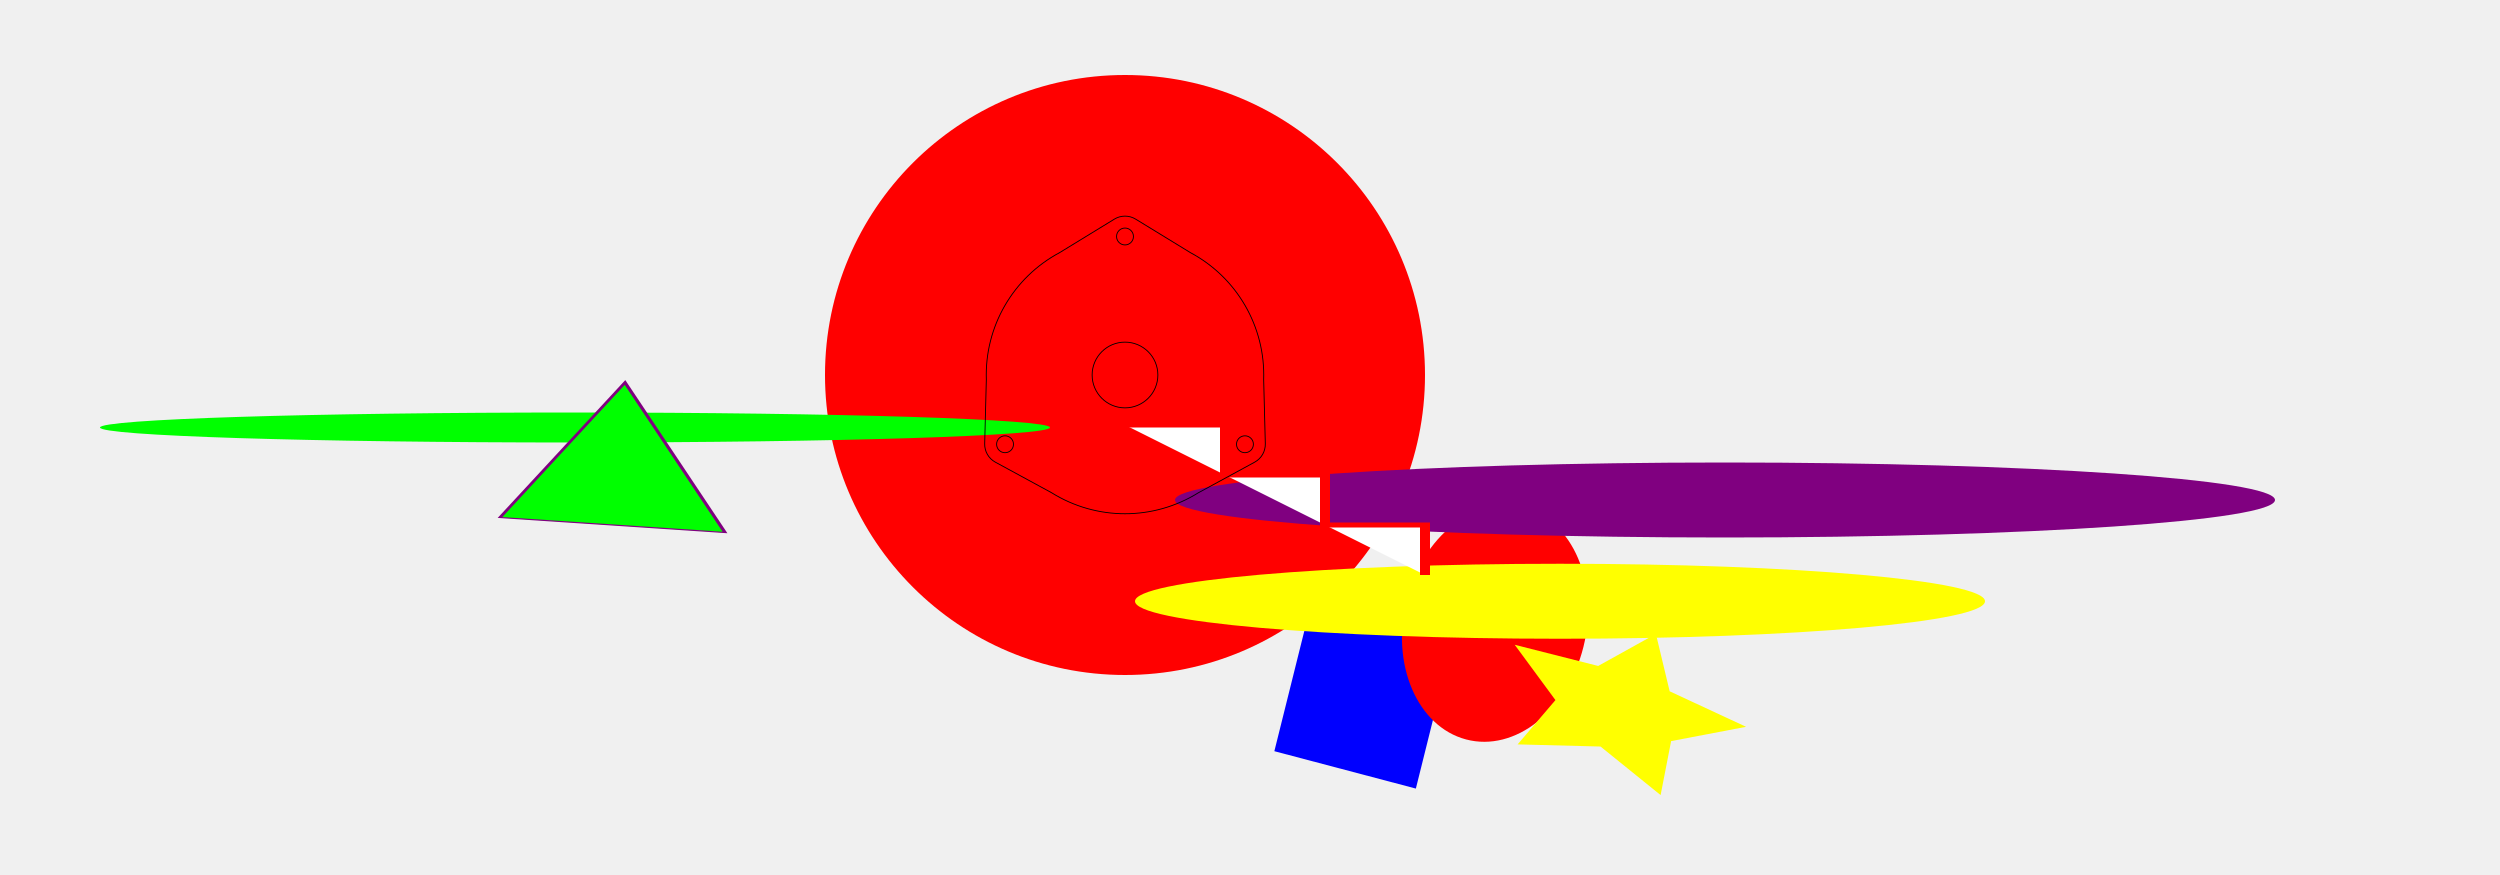
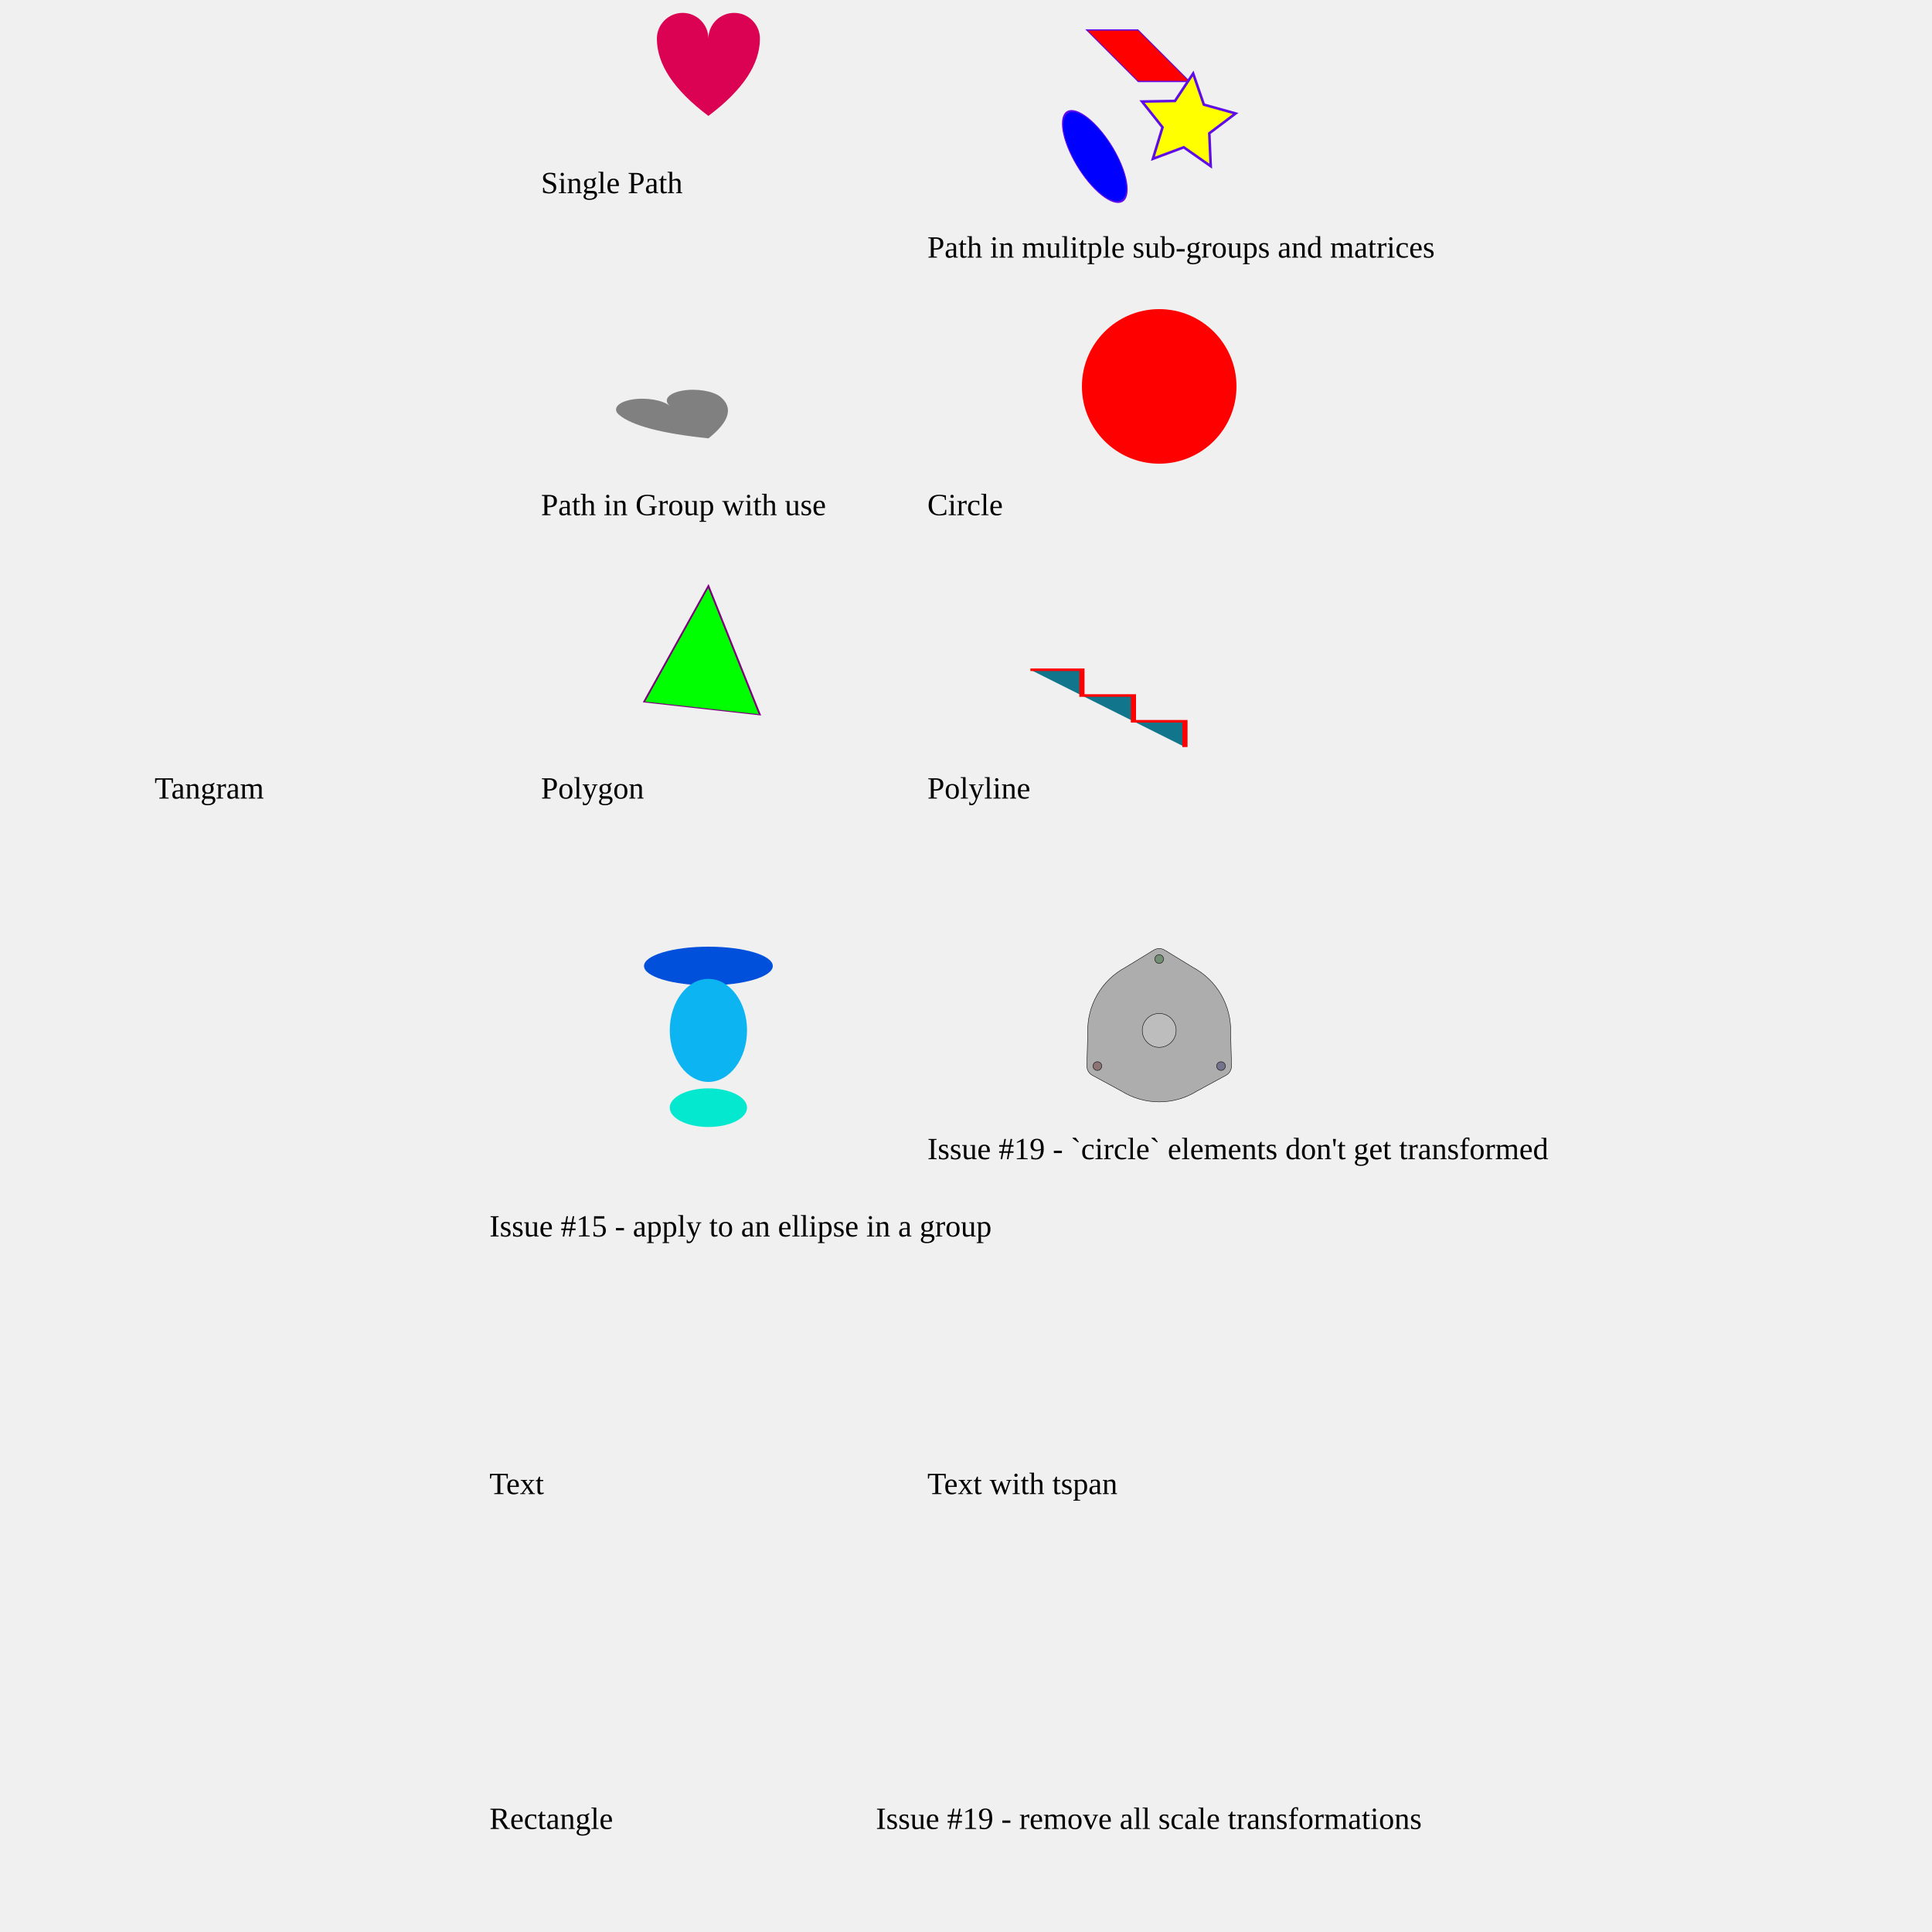
- <svg xmlns="http://www.w3.org/2000/svg" xmlns:xlink="http://www.w3.org/1999/xlink" viewBox="-450 -150 1000 350">
-   <g fill="grey" transform="rotate(-10 50 100)                 translate(-36 45.5)                 skewX(40)                 scale(1 0.5)">
-     <path id="heart" d="M 10,30 A 20,20 0,0,1 50,30 A 20,20 0,0,1 90,30 Q 90,60 50,90 Q 10,60 10,30 z" />
-   </g>
-   <use xlink:href="#heart" fill="none" stroke="red" stroke-width="2" />
-   <g id="layer1">
-     <g id="g29" transform="matrix(1.302164,0.3457822,-0.2205649,0.8306145,4.909538,-20.05868)">
-       <g id="g18" transform="matrix(0.5431555,-0.00111216,0.0108631,1.112162,19.6935,-9.654012)">
-         <path id="rect10" style="fill:#0000ff;fill-rule:evenodd;stroke-width:0.189" d="M 92.642,86.498 H 172.642 V 166.498 H 92.642 Z" />
-         <path id="path12" style="fill:#ff0000;fill-rule:evenodd;stroke-width:0.297" d="m 242.799,91.253 a 50,50 0 0 1 -50,50 50,50 0 0 1 -50,-50 50,50 0 0 1 50,-50 50,50 0 0 1 50,50 z" />
-       </g>
-       <path id="path20" style="fill:#ffff00;fill-rule:evenodd;stroke-width:0.265" d="m 186.001,149.023 -20.942,-14.665 -23.953,8.938 7.476,-24.449 -15.902,-20.018 25.562,-0.445 14.125,-21.31 8.323,24.173 24.632,6.848 -20.418,15.385 z" />
+ <svg xmlns="http://www.w3.org/2000/svg" viewBox="0 0 1500 1500">
+   <style>
+     text.desc {
+       font-size: 24px;
+     }
+   </style>
+   <text class="desc" x="420" y="150">Single Path</text>
+   <path id="heart" d="M 10,30 A 20,20 0,0,1 50,30 A 20,20 0,0,1 90,30 Q 90,60 50,90 Q 10,60 10,30 z" transform="translate(500,0)" style="fill:#db0153" />
+   <text class="desc" x="420" y="400">Path in Group with use</text>
+   <g id="test-path-group" transform="translate(500, 250)">
+     <g id="tpg_1" fill="grey" transform="rotate(-10 50 100)                 translate(-36 45.5)                 skewX(40)                 scale(1 0.5)">
+       <path id="heart2" d="M 10,30 A 20,20 0,0,1 50,30 A 20,20 0,0,1 90,30 Q 90,60 50,90 Q 10,60 10,30 z" />
    </g>
  </g>
-   <circle cx="0" cy="0" r="30" style="fill:red;stroke-width:1.5" transform="scale(4)" />
-   <g id="issue-15">
-     <ellipse cx="240" cy="100" rx="220" ry="30" style="fill:purple;stroke-width:1.5" transform="scale(1 0.5)" />
-     <ellipse cx="220" cy="70" rx="190" ry="20" style="fill:lime;stroke-width:1.5" transform="scale(-1 0.3)" />
-     <ellipse cx="210" cy="45" rx="170" ry="15" style="fill:yellow;stroke-width:1.5" transform="translate(-36 45.5)" />
+   <text class="desc" x="720" y="200">Path in mulitple sub-groups and matrices</text>
+   <g id="mulitple-sub-groups" transform="translate(750, 0)">
+     <g id="msg-1" transform="matrix(1,0,0,1,4,-20)">
+       <g id="msg-2" transform="matrix(0.5,0,0,0.5,0,0)">
+         <path id="msg-rectangle" style="fill:red;stroke-width:2;stroke:#5f0ce8" d="M 92.642,86.498 H 172.642 V 166.498 H 92.642 Z" transform="matrix(1,0,1,1,0,0)" />
+         <path id="msg-circle" style="fill:blue;stroke-width:2;stroke:#5f0ce8" d="m 242,91 a 50,50 0 0 1 -50,50 50,50 0 0 1 -50,-50 50,50 0 0 1 50,-50 50,50 0 0 1 50,50 z" transform="matrix(1,1,0,1,0,0)" />
+       </g>
+       <path id="msg-star" style="fill:yellow;stroke-width:2;stroke:#5f0ce8" d="m 186.001,149.023 -20.942,-14.665 -23.953,8.938 7.476,-24.449 -15.902,-20.018 25.562,-0.445 14.125,-21.31 8.323,24.173 24.632,6.848 -20.418,15.385 z" />
+     </g>
  </g>
-   <polygon points="200,10 250,190 160,210" style="fill:lime;stroke:purple;stroke-width:1.5" transform="scale(-1 0.3)" />
-   <polyline points="0,40 40,40 40,80 80,80 80,120 120,120 120,160" style="fill:white;stroke:red;stroke-width:4" transform="scale(1 0.5)" />
-   <g id="issue-19" transform="scale(1,-1)">
-     <path id="Sketch_w0000" d="M 55.469 -1.858 A 55.5 55.5 0 0 1 26.125 48.967L 4.252 62.352 A 8.147 8.147 0 0 1 -4.252 62.352L -26.125 48.967 A 55.5 55.5 0 0 1 -55.469 -1.858L -56.125 -27.493 A 8.147 8.147 0 0 1 -51.872 -34.859L -29.344 -47.108 A 55.5 55.5 0 0 1 29.344 -47.108L 51.872 -34.859 A 8.147 8.147 0 0 1 56.125 -27.493L 55.469 -1.858 " stroke="#000000" stroke-width="0.35 px" style="stroke-width:0.35;stroke-miterlimit:4;stroke-dasharray:none;fill:none;fill-rule:evenodd" />
-     <circle cx="4.39931227243e-24" cy="1.67346641155e-24" r="13.145" stroke="#000000" stroke-width="0.35 px" style="stroke-width:0.35;stroke-miterlimit:4;stroke-dasharray:none;fill:none" />
-     <circle cx="-47.981" cy="-27.702" r="3.378" stroke="#000000" stroke-width="0.35 px" style="stroke-width:0.35;stroke-miterlimit:4;stroke-dasharray:none;fill:none" />
-     <circle cx="2.61025905349e-29" cy="55.403" r="3.378" stroke="#000000" stroke-width="0.35 px" style="stroke-width:0.35;stroke-miterlimit:4;stroke-dasharray:none;fill:none" />
-     <circle cx="47.981" cy="-27.702" r="3.378" stroke="#000000" stroke-width="0.35 px" style="stroke-width:0.35;stroke-miterlimit:4;stroke-dasharray:none;fill:none" />
+   <text class="desc" x="720" y="400">Circle</text>
+   <circle id="circle" cx="0" cy="0" r="30" style="fill:red;stroke-width:1.5" transform="translate(900, 300) scale(2)" />
+   <text class="desc" x="420" y="620">Polygon</text>
+   <polygon id="triangle" points="200,10 250,190 160,210" style="fill:lime;stroke:purple;stroke-width:1.5" transform="translate(750, 450) scale(-1 0.5)" />
+   <text class="desc" x="720" y="620">Polyline</text>
+   <polyline id="steps" points="0,40 40,40 40,80 80,80 80,120 120,120 120,160" style="fill:#11768c;stroke:red;stroke-width:4" transform="translate(800, 500) scale(1 0.5)" />
+   <text class="desc" x="380" y="1160">Text</text>
+   <text class="desc" x="720" y="1160">Text with tspan</text>
+   <text class="desc" x="120" y="620">Tangram</text>
+   <text class="desc" x="380" y="960">Issue #15 - apply to an ellipse in a group</text>
+   <g id="issue-15" transform="translate(550, 750)">
+     <ellipse id="issue-15_1" cx="0" cy="0" rx="50" ry="30" style="fill:#0050DB;stroke-width:1.5" transform="scale(1 0.5)" />
+     <ellipse id="issue-15_2" cx="0" cy="50" rx="60" ry="40" style="fill:#0CB5F2;stroke-width:1.5" transform="scale(0.5 1)" />
+     <ellipse id="issue-15_3" cx="0" cy="100" rx="30" ry="15" style="fill:#05E8D0;stroke-width:1.5" transform="translate(0 10)" />
  </g>
-   <rect id="issue-10" d="  m -369.083,-196.8 h 76.699 v 52.654 h -76.699 z" style="fill:#0000ff" transform="rotate(43.22803)                 scale(1,-1)" />
+   <text class="desc" x="720" y="900">Issue #19 - `circle` elements don't get transformed</text>
+   <g id="issue-19" transform="translate(900, 800) scale(1,-1)">
+     <path id="issue-19_1" d="M 55.469 -1.858 A 55.5 55.5 0 0 1 26.125 48.967L 4.252 62.352 A 8.147 8.147 0 0 1 -4.252 62.352L -26.125 48.967 A 55.5 55.5 0 0 1 -55.469 -1.858L -56.125 -27.493 A 8.147 8.147 0 0 1 -51.872 -34.859L -29.344 -47.108 A 55.5 55.5 0 0 1 29.344 -47.108L 51.872 -34.859 A 8.147 8.147 0 0 1 56.125 -27.493L 55.469 -1.858 " style="stroke:#000;stroke-width:0.35;fill:#29292955;fill-rule:evenodd" />
+     <circle id="issue-19_2" cx="4.39931227243e-24" cy="1.67346641155e-24" r="13.145" style="stroke:#000;stroke-width:0.35;fill:#e0e0e055" />
+     <circle id="issue-19_3" cx="-47.981" cy="-27.702" r="3.378" style="stroke:#000;stroke-width:0.35;fill:#50000055" />
+     <circle id="issue-19_4" cx="2.61025905349e-29" cy="55.403" r="3.378" style="stroke:#000;stroke-width:0.35;fill:#00500055" />
+     <circle id="issue-19_5" cx="47.981" cy="-27.702" r="3.378" style="stroke:#000;stroke-width:0.35;fill:#00005055" />
+   </g>
+   <text class="desc" x="680" y="1420">Issue #19 - remove all scale transformations</text>
+   <text class="desc" x="380" y="1420">Rectangle</text>
</svg>
